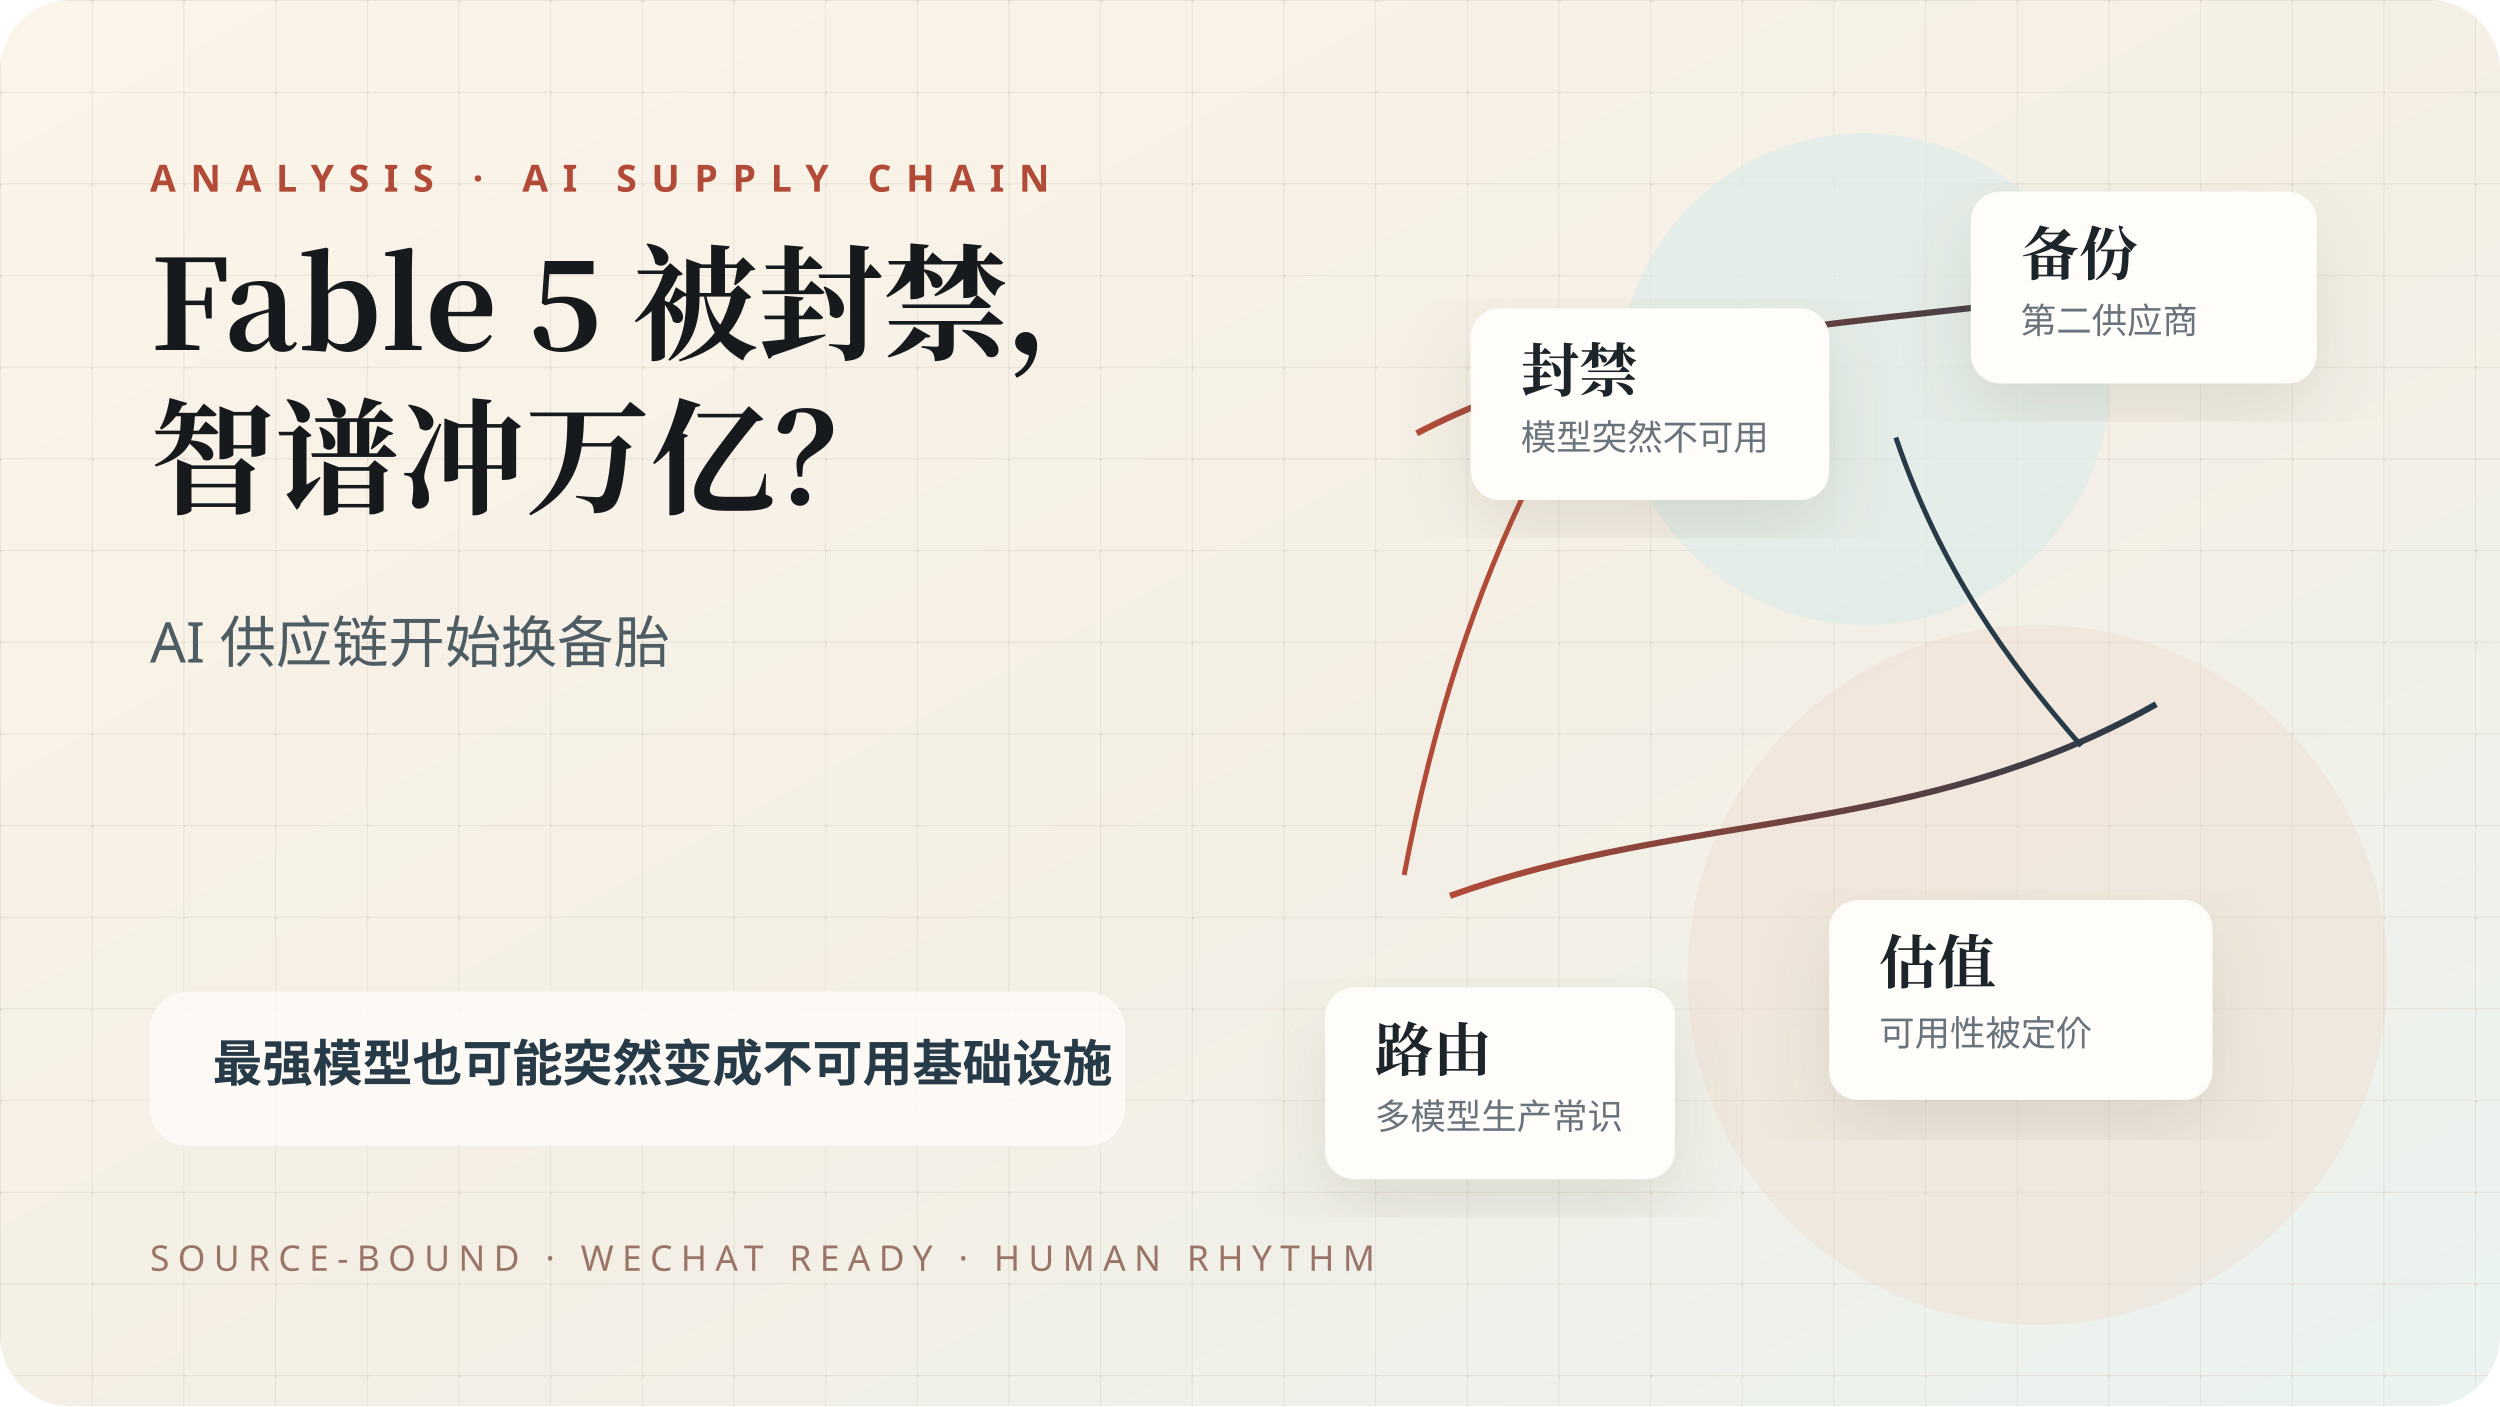
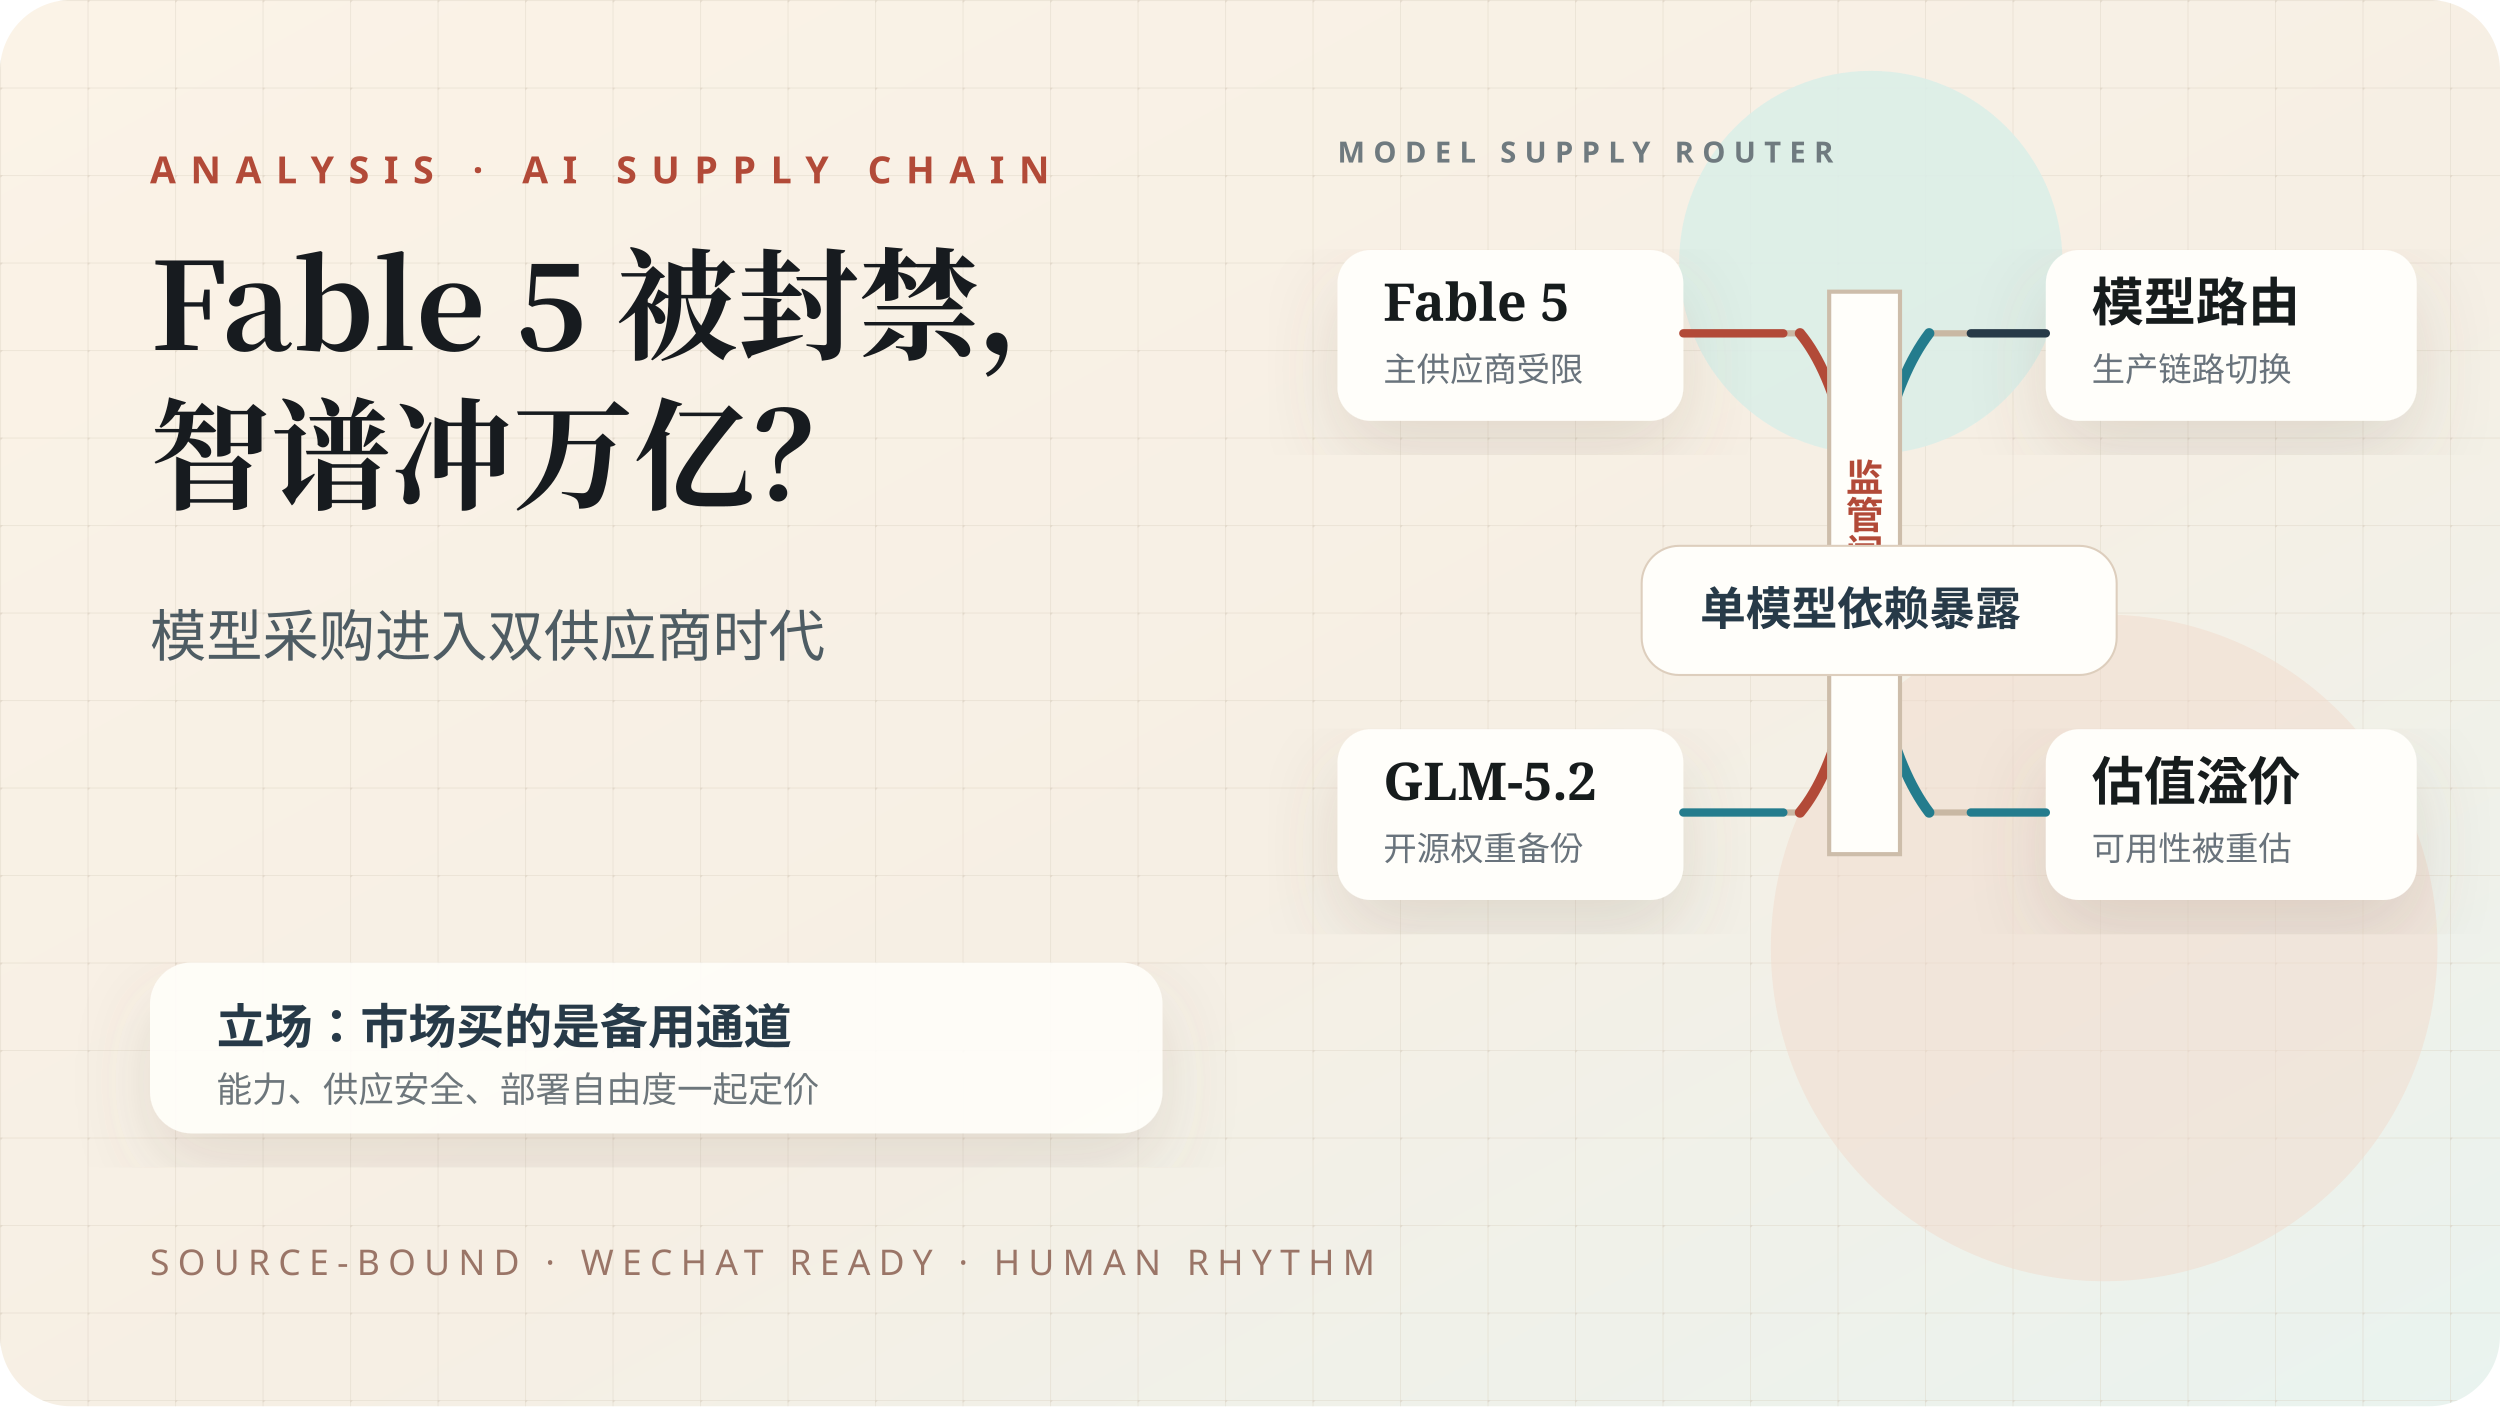
<svg xmlns="http://www.w3.org/2000/svg" width="1200" height="675" viewBox="0 0 1200 675">
  <defs>
    <linearGradient id="paper" x1="0" x2="1" y1="0" y2="1">
-       <stop offset="0" stop-color="#fbf4e9" />
-       <stop offset="0.56" stop-color="#f4efe5" />
-       <stop offset="1" stop-color="#eaf3ef" />
+       <stop offset="0" stop-color="#fbf3e7" />
+       <stop offset=".56" stop-color="#f6efe4" />
+       <stop offset="1" stop-color="#e9f3ef" />
    </linearGradient>
-     <linearGradient id="redline" x1="0" x2="1">
+     <linearGradient id="risk" x1="0" x2="1">
      <stop offset="0" stop-color="#b24a38" />
      <stop offset="1" stop-color="#273a48" />
    </linearGradient>
-     <pattern id="grid" width="44" height="44" patternUnits="userSpaceOnUse">
-       <path d="M 44 0 L 0 0 0 44" fill="none" stroke="#d9d0c2" stroke-width="1" opacity=".55" />
-       <circle cx="0" cy="0" r="1.3" fill="#cbbfae" opacity=".5" />
+     <pattern id="grid" width="42" height="42" patternUnits="userSpaceOnUse">
+       <path d="M42 0H0V42" fill="none" stroke="#d9cfbf" stroke-width="1" opacity=".52" />
+       <circle cx="0" cy="0" r="1.2" fill="#c7baa8" opacity=".45" />
    </pattern>
    <filter id="shadow" x="-20%" y="-20%" width="140%" height="140%">
-       <feDropShadow dx="0" dy="14" stdDeviation="18" flood-color="#6f6254" flood-opacity=".16" />
+       <feDropShadow dx="0" dy="16" stdDeviation="18" flood-color="#6a5a48" flood-opacity=".16" />
    </filter>
  </defs>
  <rect width="1200" height="675" rx="34" fill="url(#paper)" />
-   <rect width="1200" height="675" rx="34" fill="url(#grid)" opacity=".72" />
-   <circle cx="895" cy="182" r="118" fill="#dcece7" opacity=".68" />
-   <circle cx="978" cy="468" r="168" fill="#f1d7c8" opacity=".34" />
-   <path d="M680 208 C780 156, 893 157, 1026 138" fill="none" stroke="url(#redline)" stroke-width="3" />
-   <path d="M696 430 C810 389, 922 402, 1035 338" fill="none" stroke="url(#redline)" stroke-width="3" />
-   <path d="M735 230 C708 285, 688 346, 674 420" fill="none" stroke="#b24a38" stroke-width="2.4" />
-   <path d="M910 210 C931 272, 963 317, 999 358" fill="none" stroke="#273a48" stroke-width="2.4" />
-   <g filter="url(#shadow)">
-     <rect x="706" y="148" width="172" height="92" rx="14" fill="#fffdfa" />
-     <text x="730" y="188" font-family="Songti SC, Noto Serif CJK SC, serif" font-size="28" font-weight="700" fill="#1f252a">封禁</text>
-     <text x="730" y="216" font-family="PingFang SC, sans-serif" font-size="17" fill="#69737b">模型突然不可用</text>
+   <rect width="1200" height="675" rx="34" fill="url(#grid)" opacity=".68" />
+   <circle cx="898" cy="126" r="92" fill="#dceee8" opacity=".9" />
+   <circle cx="1010" cy="455" r="160" fill="#f1dacb" opacity=".5" />
+   <text x="72" y="88" font-family="Avenir Next, PingFang SC, sans-serif" font-size="18" font-weight="700" letter-spacing="7" fill="#b24a38">ANALYSIS · AI SUPPLY CHAIN</text>
+   <text x="72" y="168" font-family="Songti SC, Noto Serif CJK SC, serif" font-size="58" font-weight="800" fill="#171b1f">Fable 5 被封禁，</text>
+   <text x="72" y="240" font-family="Songti SC, Noto Serif CJK SC, serif" font-size="58" font-weight="800" fill="#171b1f">智谱冲万亿？</text>
+   <text x="72" y="315" font-family="PingFang SC, sans-serif" font-size="27" font-weight="500" fill="#4e5c63">模型采购进入双供应商时代</text>
+   <rect x="72" y="462" width="486" height="82" rx="20" fill="#fffefa" opacity=".9" filter="url(#shadow)" />
+   <text x="104" y="501" font-family="PingFang SC, sans-serif" font-size="23" font-weight="700" fill="#273a48">立场：市场买的是备用通道</text>
+   <text x="104" y="529" font-family="PingFang SC, sans-serif" font-size="17" fill="#6d767b">能力、供应安全、部署自由度一起定价</text>
+   <text x="72" y="612" font-family="Avenir Next, PingFang SC, sans-serif" font-size="17" letter-spacing="4" fill="#9a7567">SOURCE-BOUND · WECHAT READY · HUMAN RHYTHM</text>
+   <g transform="translate(642 78)">
+     <text x="0" y="0" font-family="Avenir Next, PingFang SC, sans-serif" font-size="14" font-weight="700" letter-spacing="4" fill="#6f7a7f">MODEL SUPPLY ROUTER</text>
+     <path d="M44 82H222" stroke="#c9b8a4" stroke-width="3" stroke-linecap="round" />
+     <path d="M284 82H432" stroke="#c9b8a4" stroke-width="3" stroke-linecap="round" />
+     <path d="M44 312H222" stroke="#c9b8a4" stroke-width="3" stroke-linecap="round" />
+     <path d="M284 312H432" stroke="#c9b8a4" stroke-width="3" stroke-linecap="round" />
+     <path d="M222 82C260 128 260 266 222 312" fill="none" stroke="#b24a38" stroke-width="5" stroke-linecap="round" />
+     <path d="M284 82C246 132 246 262 284 312" fill="none" stroke="#247c8d" stroke-width="5" stroke-linecap="round" />
+     <path d="M236 62h34v270h-34z" rx="10" fill="#fffefa" stroke="#cdbdaa" stroke-width="2" />
+     <text x="253" y="142" writing-mode="tb" font-family="PingFang SC, sans-serif" font-size="18" font-weight="700" fill="#b24a38">监管闸门</text>
+     <circle cx="253" cy="220" r="13" fill="#b24a38" />
+     <path d="M244 211l18 18M262 211l-18 18" stroke="#fffefa" stroke-width="4" stroke-linecap="round" />
+     <g filter="url(#shadow)">
+       <rect x="0" y="42" width="166" height="82" rx="16" fill="#fffefa" />
+       <text x="22" y="76" font-family="Songti SC, serif" font-size="25" font-weight="700" fill="#171b1f">Fable 5</text>
+       <text x="22" y="105" font-family="PingFang SC, sans-serif" font-size="16" fill="#69737b">主供应商受限</text>
+     </g>
+     <g filter="url(#shadow)">
+       <rect x="340" y="42" width="178" height="82" rx="16" fill="#fffefa" />
+       <text x="362" y="76" font-family="Songti SC, serif" font-size="25" font-weight="700" fill="#171b1f">模型路由</text>
+       <text x="362" y="105" font-family="PingFang SC, sans-serif" font-size="16" fill="#69737b">生产链路切换</text>
+     </g>
+     <g filter="url(#shadow)">
+       <rect x="0" y="272" width="166" height="82" rx="16" fill="#fffefa" />
+       <text x="22" y="306" font-family="Songti SC, serif" font-size="25" font-weight="700" fill="#171b1f">GLM-5.2</text>
+       <text x="22" y="335" font-family="PingFang SC, sans-serif" font-size="16" fill="#69737b">开源权重备份</text>
+     </g>
+     <g filter="url(#shadow)">
+       <rect x="340" y="272" width="178" height="82" rx="16" fill="#fffefa" />
+       <text x="362" y="306" font-family="Songti SC, serif" font-size="25" font-weight="700" fill="#171b1f">估值溢价</text>
+       <text x="362" y="335" font-family="PingFang SC, sans-serif" font-size="16" fill="#69737b">可用性被重估</text>
+     </g>
+     <path d="M166 312H214" stroke="#247c8d" stroke-width="4" stroke-linecap="round" />
+     <path d="M304 312H340" stroke="#247c8d" stroke-width="4" stroke-linecap="round" />
+     <path d="M166 82H214" stroke="#b24a38" stroke-width="4" stroke-linecap="round" />
+     <path d="M304 82H340" stroke="#273a48" stroke-width="4" stroke-linecap="round" />
+     <rect x="146" y="184" width="228" height="62" rx="18" fill="#fffefa" stroke="#ddcebd" />
+     <text x="174" y="222" font-family="PingFang SC, sans-serif" font-size="22" font-weight="700" fill="#273a48">单模型依赖暴露</text>
  </g>
-   <g filter="url(#shadow)">
-     <rect x="946" y="92" width="166" height="92" rx="14" fill="#fffdfa" />
-     <text x="970" y="132" font-family="Songti SC, Noto Serif CJK SC, serif" font-size="28" font-weight="700" fill="#1f252a">备份</text>
-     <text x="970" y="160" font-family="PingFang SC, sans-serif" font-size="17" fill="#69737b">第二供应商</text>
-   </g>
-   <g filter="url(#shadow)">
-     <rect x="878" y="432" width="184" height="96" rx="14" fill="#fffdfa" />
-     <text x="902" y="472" font-family="Songti SC, Noto Serif CJK SC, serif" font-size="28" font-weight="700" fill="#1f252a">估值</text>
-     <text x="902" y="502" font-family="PingFang SC, sans-serif" font-size="17" fill="#69737b">可用性被定价</text>
-   </g>
-   <g filter="url(#shadow)">
-     <rect x="636" y="474" width="168" height="92" rx="14" fill="#fffdfa" />
-     <text x="660" y="514" font-family="Songti SC, Noto Serif CJK SC, serif" font-size="28" font-weight="700" fill="#1f252a">路由</text>
-     <text x="660" y="542" font-family="PingFang SC, sans-serif" font-size="17" fill="#69737b">多模型生产常识</text>
-   </g>
-   <text x="72" y="92" font-family="Avenir Next, PingFang SC, sans-serif" font-size="18" font-weight="700" letter-spacing="7" fill="#b24a38">ANALYSIS · AI SUPPLY CHAIN</text>
-   <text x="72" y="168" font-family="Songti SC, Noto Serif CJK SC, serif" font-size="60" font-weight="800" fill="#161a1d">Fable 5 被封禁，</text>
-   <text x="72" y="242" font-family="Songti SC, Noto Serif CJK SC, serif" font-size="60" font-weight="800" fill="#161a1d">智谱冲万亿？</text>
-   <text x="72" y="318" font-family="PingFang SC, sans-serif" font-size="27" fill="#4e5c63">AI 供应链开始换备胎</text>
-   <rect x="72" y="476" width="468" height="74" rx="18" fill="#fffdfa" opacity=".82" />
-   <text x="102" y="519" font-family="PingFang SC, sans-serif" font-size="24" font-weight="600" fill="#273a48">最强模型也可能突然变成不可用基础设施</text>
-   <text x="72" y="610" font-family="Avenir Next, PingFang SC, sans-serif" font-size="17" letter-spacing="4" fill="#9a7567">SOURCE-BOUND · WECHAT READY · HUMAN RHYTHM</text>
</svg>
